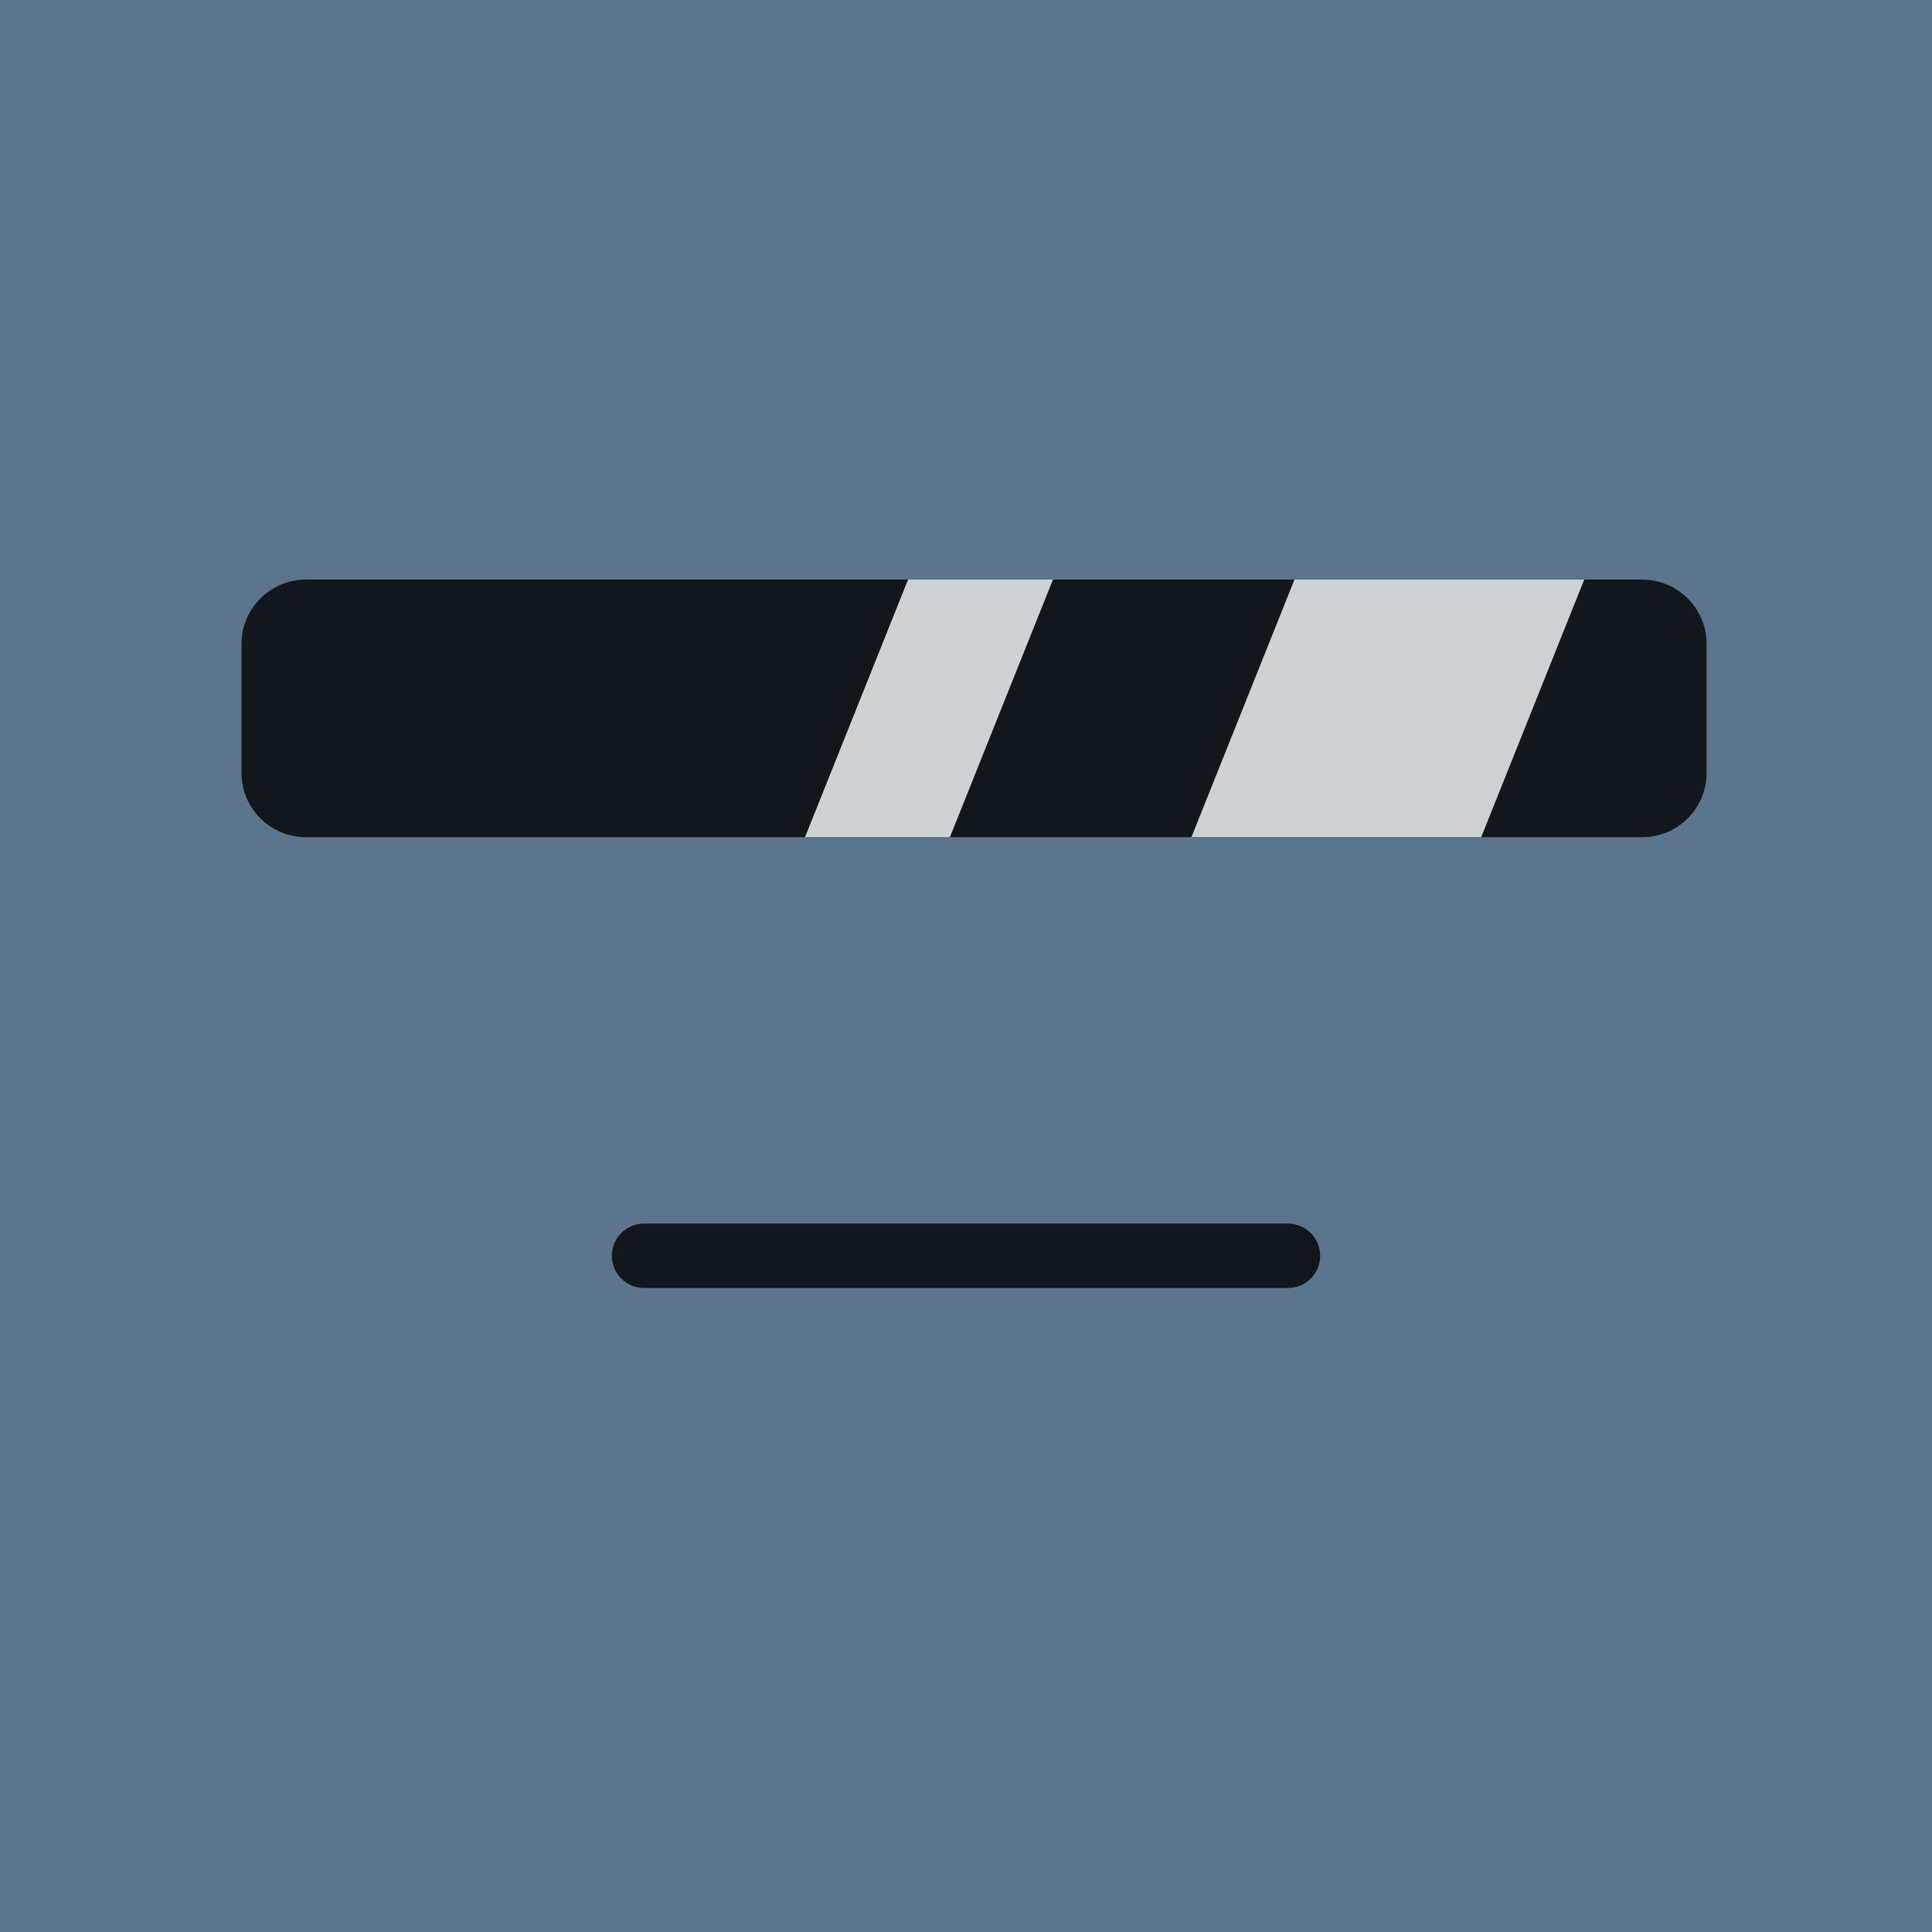
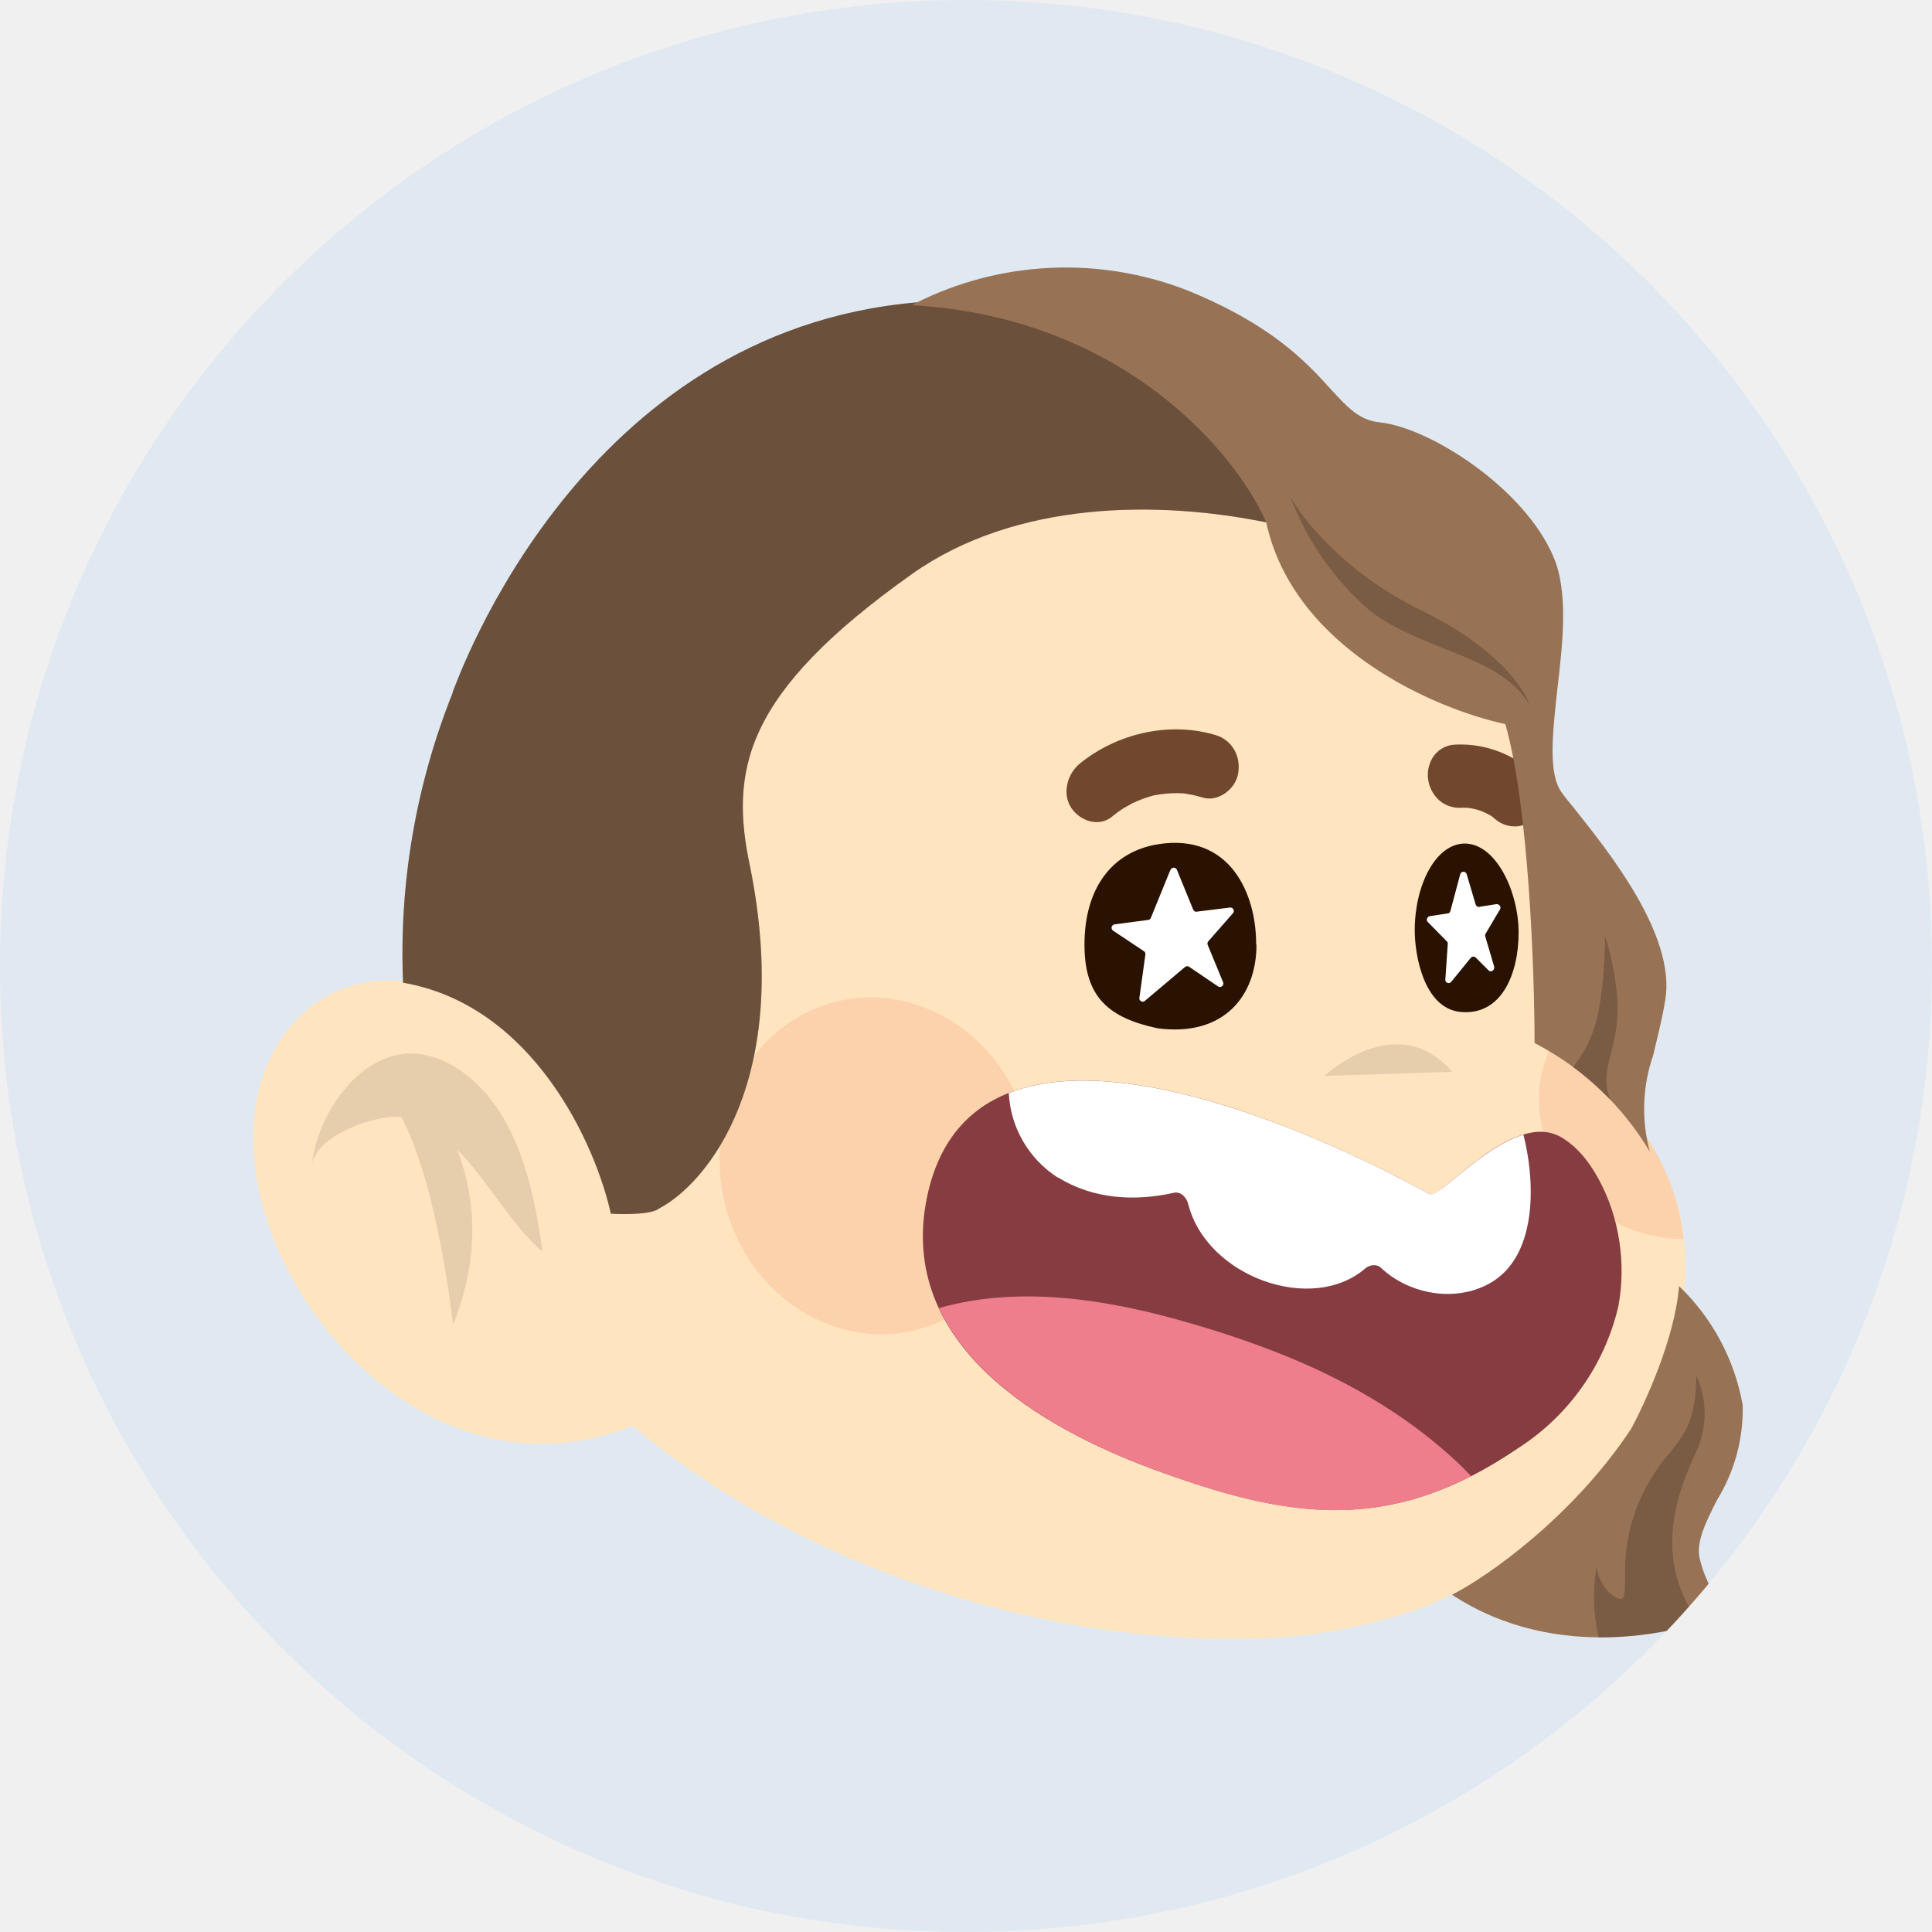
- <svg xmlns="http://www.w3.org/2000/svg" viewBox="0 0 120 120" fill="none" shape-rendering="auto" width="128" height="128">
+ <svg xmlns="http://www.w3.org/2000/svg" viewBox="0 0 480 480" fill="none" shape-rendering="auto" width="128" height="128">
  <mask id="viewboxMask">
-     <rect width="120" height="120" rx="0" ry="0" x="0" y="0" fill="#fff" />
+     <rect width="480" height="480" rx="240" ry="240" x="0" y="0" fill="#fff" />
  </mask>
  <g mask="url(#viewboxMask)">
-     <rect fill="#5b758d" width="120" height="120" x="0" y="0" />
-     <g transform="translate(22 68)">
-       <rect x="16" y="8" width="44" height="4" rx="2" fill="#000" fill-opacity=".8" />
+     <rect fill="#e0e9f1" width="480" height="480" x="0" y="0" />
+     <g transform="matrix(.85775 0 0 .85427 52 47)">
+       <path d="M264 38.6s131.4 20.6 121.4 208.1c0 .7 15.2 10.9 16.4 12a77.1 77.1 0 0 1 23.4 36.3c13.9 51.3-35.7 104.2-75.8 118.2a155 155 0 0 1-46.7 8.3c-103.1 3-239.7-62.7-246.7-191a202.7 202.7 0 0 1 15.1-83.9c0 .1 57.4-142.5 192.9-108Z" fill="#ffe4c0" />
+       <path d="M388.7 248.7a57 57 0 0 0-3.2 10.5 40 40 0 0 0 8.5 30.4 42.3 42.3 0 0 0 33 15.7c-3.2-31.7-29-50.7-38.3-56.6ZM203.5 332c24.4-5.2 39.6-31 33.9-57.5-5.7-26.5-30.2-43.7-54.6-38.5-24.4 5.3-39.5 31-33.8 57.6 5.7 26.5 30.1 43.7 54.5 38.5Z" fill="#DC2400" style="mix-blend-mode:multiply" opacity=".1" />
+       <path opacity=".1" d="M323 257.9s20.9-19.9 37-1.2Z" fill="#000" />
+       <path d="M128.7 356.9C59.3 391.7-3.7 304.4 16.5 255.3c12.9-31.4 50.4-33.8 72.1-5.2a185 185 0 0 1 29.1 59.1" fill="#ffe4c0" />
+       <path opacity=".1" d="M71.5 279c9 9 16.1 22.5 25 30-1.7-12.5-4.3-26-10.4-37.3-6.2-11.6-17.5-21-29-20.3-14.2 1-25.9 17.6-27.4 32.6 1-9 19-15 25.9-14.2 10.8 20.4 15 60.6 15 60.6 9-22.7 5.4-40.7 1-51.5Z" fill="#000" />
    </g>
-     <g transform="translate(8 20)">
-       <rect x="7" y="16" width="91" height="16" rx="4" fill="#000" fill-opacity=".8" />
-       <mask id="eyesRobocop-a" style="mask-type:luminance" maskUnits="userSpaceOnUse" x="7" y="16" width="91" height="16">
-         <rect x="7" y="16" width="91" height="16" rx="4" fill="#fff" />
-       </mask>
-       <g mask="url(#eyesRobocop-a)" fill-rule="evenodd" clip-rule="evenodd" fill="#fff" fill-opacity=".8">
-         <path d="M76 7h18L82 37H64L76 7ZM52 7h9L49 37h-9L52 7Z" />
-       </g>
+     <g transform="matrix(.85472 0 0 .855 19 -17)">
+       <path d="M393.3 367c3 1.7 24.1-24.8 38.2-16.7 4.7 2.7 8.3 7.3 11 12.3 6 11 8 24.4 5.7 36.8a67 67 0 0 1-29 41.2c-37.4 25.5-67 20.7-106.8 6-31.4-11.7-74-35.6-65.2-78.7 15.6-76 146.1-1 146.1-1Z" fill="#873C41" />
+       <path d="M285.3 362c10.2 6.4 22.5 7 33.6 4.5 2.1-.5 3.8 1.3 4.3 3.4 5.4 21 36 32 51.5 18.5 1.2-1 3.3-1.3 4.5-.1 8.3 7.8 21.6 10 31.4 4.6 13.8-7.5 13.7-28.6 10-43.3-12.2 3.7-25 18.7-27.3 17.3 0 0-80.1-46-122.3-29.4a31 31 0 0 0 14.3 24.6Z" fill="#fff" />
+       <path d="M400.3 443.8c-22-20.1-48.9-31.4-76.2-39.3-23.4-6.9-49.7-11.3-73.4-4.5 11 23.5 39.2 38.2 61.7 46.6 34.8 12.9 61.8 18.2 93 2.2-1.7-1.7-3.3-3.4-5.1-5Z" fill="#EE7E8B" />
    </g>
+     <g transform="matrix(.85472 0 0 .855 19 -17)">
+       <path d="M343 294.4c0 14.8-9.4 26.8-28.7 24.3-14-3-21.3-8.8-21.3-24.3 0-16.2 7.8-27 21.4-29.2 20.9-3.3 28.6 14.4 28.5 29.2ZM419.2 290.9c0 11.8-4.9 24.4-17.2 23-10.3-1.3-13-16.3-13-23.7 0-13 6-25.1 14.5-25.2 9.2 0 15.7 14.1 15.7 25.9Z" fill="#2A1200" />
+       <path d="M402.2 274c.2-1 1.6-1.1 1.9-.1l2.6 8.8c.2.5.6.8 1 .7l5.1-.8c.8 0 1.4.8 1 1.5l-4.2 7.1a1 1 0 0 0-.1.8l2.6 8.8c.2 1-1 1.8-1.7 1l-3.7-3.7a1 1 0 0 0-1.4.1l-5.7 7c-.6.7-1.8.3-1.7-.7l.7-10.3c0-.3 0-.5-.2-.7l-5.6-5.7c-.6-.5-.2-1.6.6-1.7l5.2-.8c.4 0 .7-.3.8-.8l2.8-10.5ZM318 272.7a1 1 0 0 1 1.9 0l4.7 11.5c.2.4.6.7 1 .6l9.7-1.2a1 1 0 0 1 .9 1.6l-7.2 8.2a1 1 0 0 0-.2 1l4.5 10.9a1 1 0 0 1-1.5 1.2l-8.4-5.7a1 1 0 0 0-1.2.1l-11.5 9.7a1 1 0 0 1-1.7-1l1.7-12.3a1 1 0 0 0-.4-1l-9-6a1 1 0 0 1 .4-1.8l9.8-1.3c.4 0 .7-.3.8-.6l5.7-14Z" fill="#fff" />
+       <path d="M331.2 233.5c-13.3-4-28.5-.7-39.6 8.3-3.6 3-5.2 8.7-2.4 12.9 2.6 3.8 8 5.6 11.8 2.5 1.2-1 2.3-1.8 3.6-2.6l1.8-1 .5-.3a37.3 37.3 0 0 1 6.3-2.3l1.8-.3a33.9 33.9 0 0 1 6.4-.3c.7 0 1.3.2 2 .3 1.4.2 2.8.6 4.2 1 4.3 1.2 9.4-2.5 10.1-7.2.8-5.2-2-9.6-6.5-11ZM422.7 243.7c-6.5-5.4-14.6-8-22.6-7.4a8.1 8.1 0 0 0-5.6 3.3 9.5 9.5 0 0 0-1.6 6.8 10 10 0 0 0 3.4 6.2 9 9 0 0 0 6.4 2h1.1c1.2 0 2.3.3 3.5.6 1.3.4 2.6 1 4 1.8l1.2 1a8.8 8.8 0 0 0 6.4 2c2-.2 4.4-1.5 5.6-3.3 1.2-2 2-4.4 1.6-6.8-.5-2.4-1.5-4.6-3.4-6.2Z" fill="#71472D" />
+     </g>
+     <g transform="matrix(.85472 0 0 .85667 18 -15)">
+       <path d="M347 169c8 36.8 49.7 54.3 69.5 58.5 6.8 23.6 8.5 71.8 8.5 92.5a83.8 83.8 0 0 1 33.5 31.5 47.4 47.4 0 0 1 1-28c1-4.4 2.4-9.4 3.5-16 3.1-18.7-16.3-42.8-26.6-55.7-1.3-1.6-2.5-3-3.4-4.3-4.1-5.4-2.8-17-1.4-29.9 1.6-13.5 3.3-28.4-1.1-38.6-8.5-20-36-37.5-50.5-39-6-.6-9.4-4.4-14.3-9.7-7-7.7-17.2-18.8-42.2-28.8a97.5 97.5 0 0 0-78 3.7c-97.4 8.3-133 108-135 113.1v.2a203.1 203.1 0 0 0-14.4 84c38.1 6.6 56.1 47.4 60.4 67 0 0 11.3.7 14-1.5 14-7.3 38.9-37.4 26.5-99-6-28-2-50.3 47-85 30.4-21.5 72-21.3 103-15ZM453 432c4-7.3 12.8-26.3 14-41.5a63 63 0 0 1 18.5 34.5 50 50 0 0 1-7.5 27.6c-3.3 6.5-6.1 12.2-5 16.9 2 8.4 6.5 13.8 8.5 15.5-13.7 6.2-50.1 15-80.5-5 10-5 35-22.4 52-48Z" fill="#987255" />
+       <path d="M347 169c-8.5-19.5-41-59.4-103-63l1.5-.8c-97.4 8.3-133 108-135 113.1v.2a203.1 203.1 0 0 0-14.4 84c38.1 6.6 56.1 47.4 60.4 67 0 0 11.3.7 14-1.5 14-7.3 38.9-37.4 26.5-99-6-28-2-50.3 47-85 30.4-21.5 72-21.3 103-15Z" fill="#000" fill-opacity=".3" />
+       <path d="M447 336.4c-2-4.7-1-8.9.3-13.8.7-2.8 1.4-5.7 1.7-9.1.8-8.8-2-20-3.5-24.5 0 4.8-.5 16.5-2.5 24.5a37.2 37.2 0 0 1-6.8 13.5c4 3 7.7 6.3 10.7 9.4ZM470.5 488.8l1.5-1.8c-12.5-18.5-5.5-36.5 0-48.5a26 26 0 0 0 0-22c0 12.6-3.3 16.9-7.9 22.6a52.1 52.1 0 0 0-12.8 35.8c0 4.6 0 7.2-2.3 6.1-4-2-5.7-6.8-6-9a53 53 0 0 0 .6 20.4c10.2 0 19.5-1.5 27-3.6ZM377 194.5a80.9 80.9 0 0 1-23-33c3.5 6.5 16 22.3 38 33s30.2 22.8 31.5 27.5c-4.7-8.4-14.4-12.3-24.8-16.4-7.4-3-15.2-6-21.7-11.1Z" style="mix-blend-mode:multiply" fill="#000" fill-opacity=".2" />
+     </g>
+     <g transform="matrix(.85472 0 0 .85667 14 -12)" />
  </g>
</svg>
